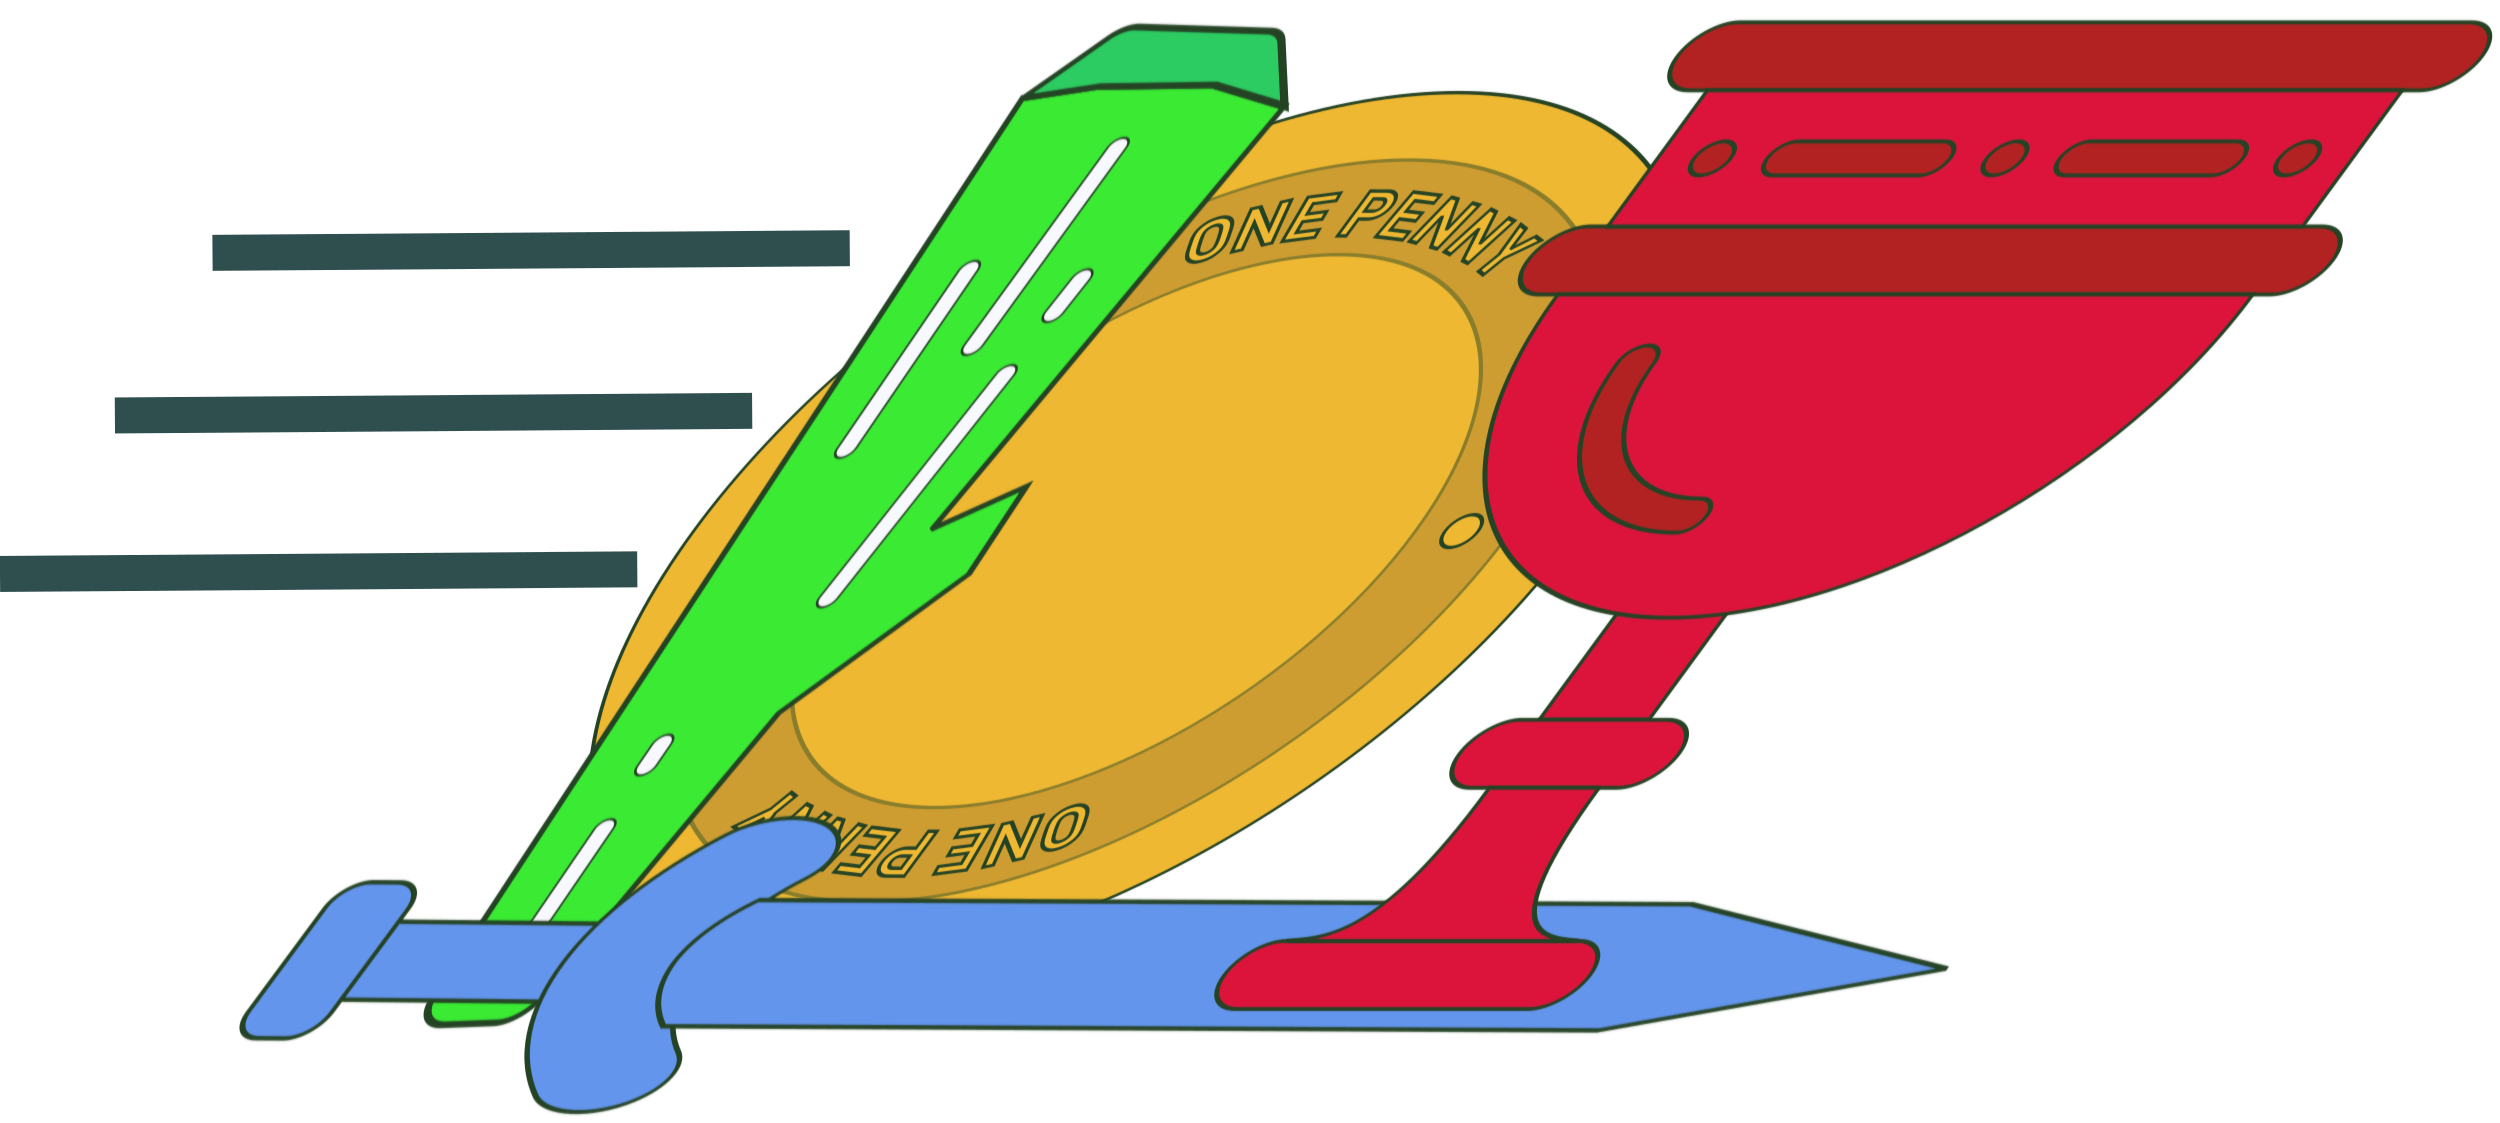
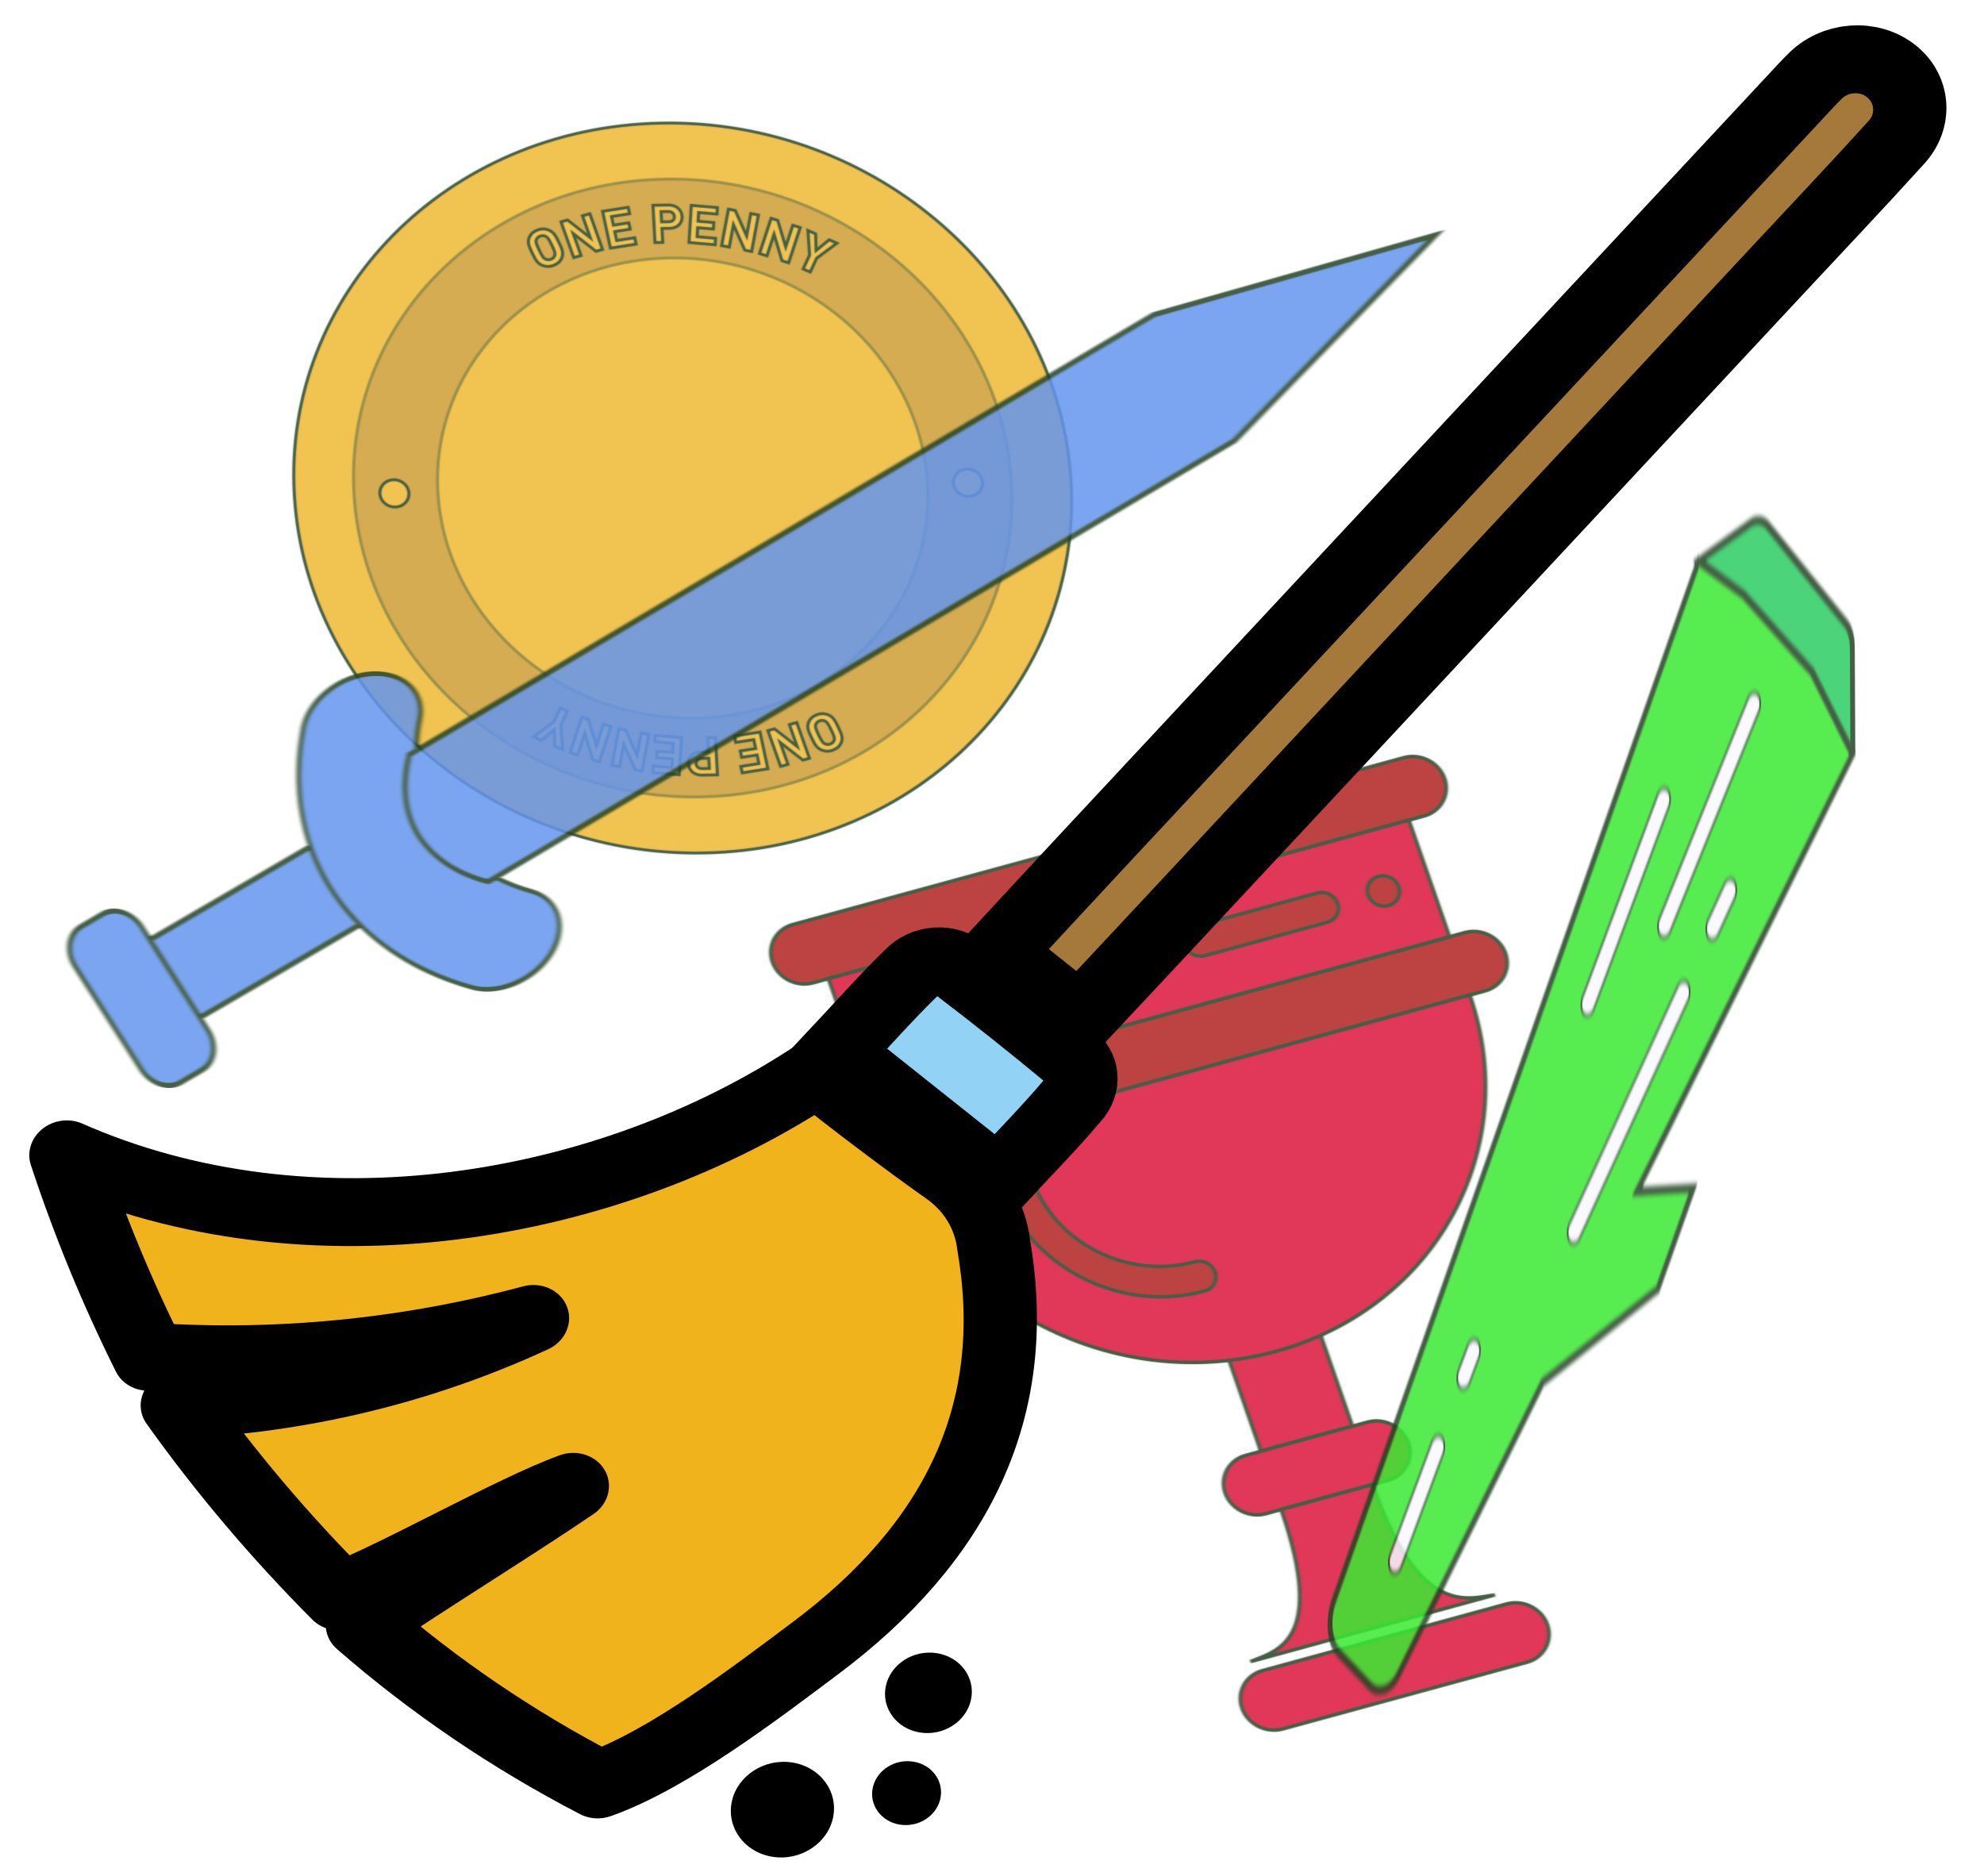
- <svg xmlns="http://www.w3.org/2000/svg" viewBox="327.355 135.685 763.975 343.039" width="763.975px" height="343.039px" preserveAspectRatio="none" version="1.1" id="svg41" xml:space="preserve">
+ <svg xmlns="http://www.w3.org/2000/svg" viewBox="327.355 135.685 355.216 335.759" width="355.216" height="335.759" preserveAspectRatio="none" version="1.1" id="svg41" xml:space="preserve">
  <defs id="defs41">
    <filter style="color-interpolation-filters:sRGB" id="filter39" x="-0.047" y="-0.14" width="1.094" height="1.281">
      <feGaussianBlur stdDeviation="0.599" id="feGaussianBlur39" />
    </filter>
  </defs>
-   <g id="g1">
-     <path style="fill:#d8d8d8;stroke:#2f4f4f;stroke-width:11px" d="m 392.293,212.953 194.744,-1.417" id="path39" />
-     <g id="g40">
-       <path style="fill:#d8d8d8;stroke:#2f4f4f;stroke-width:11px" d="m 362.466,262.643 121.433,-0.869 73.311,-0.548" id="path40" />
+   <g id="g-2" transform="matrix(0.271581,-0.00505633,0.0150111,0.2552444,376.2139,159.0185)" style="opacity:0.85;mix-blend-mode:normal;stroke:#244224;stroke-opacity:1;filter:url(#filter39)">
+     <path style="fill:#efb832;stroke:#244224;stroke-width:2px;stroke-opacity:1" d="M 256,512 C 114.841,512 0,397.159 0,256 0,114.841 114.841,0 256,0 397.159,0 512,114.841 512,256 512,397.159 397.159,512 256,512 Z" id="path13" />
+     <g style="opacity:0.5;stroke:#244224;stroke-opacity:1" id="g14">
+       <path style="fill:#ae8132;stroke:#244224;stroke-width:2px;stroke-opacity:1" d="M 256.001,472.633 C 136.549,472.633 39.368,375.452 39.368,256 c 0,-119.452 97.18,-216.633 216.633,-216.633 119.452,0 216.633,97.18 216.633,216.633 0,119.453 -97.181,216.633 -216.633,216.633 z m 0,-378.029 c -88.994,0 -161.396,72.402 -161.396,161.396 0,88.994 72.402,161.396 161.396,161.396 88.994,0 161.396,-72.402 161.396,-161.396 0,-88.994 -72.403,-161.396 -161.396,-161.396 z" id="path14" />
    </g>
-     <path style="fill:#d8d8d8;stroke:#2f4f4f;stroke-width:11px" d="m 327.355,311.079 194.744,-1.417" id="path41" />
-     <g id="g-2" transform="matrix(0.5284918,0,-0.3831461,0.5234237,637.4026,163.9882)" style="mix-blend-mode:normal;stroke:#244224;stroke-opacity:1;filter:url(#filter39)">
-       <path style="fill:#efb832;stroke:#244224;stroke-width:2px;stroke-opacity:1" d="M 256,512 C 114.841,512 0,397.159 0,256 0,114.841 114.841,0 256,0 397.159,0 512,114.841 512,256 512,397.159 397.159,512 256,512 Z" id="path13" />
-       <g style="opacity:0.5;stroke:#244224;stroke-opacity:1" id="g14">
-         <path style="fill:#ae8132;stroke:#244224;stroke-width:2px;stroke-opacity:1" d="M 256.001,472.633 C 136.549,472.633 39.368,375.452 39.368,256 c 0,-119.452 97.18,-216.633 216.633,-216.633 119.452,0 216.633,97.18 216.633,216.633 0,119.453 -97.181,216.633 -216.633,216.633 z m 0,-378.029 c -88.994,0 -161.396,72.402 -161.396,161.396 0,88.994 72.402,161.396 161.396,161.396 88.994,0 161.396,-72.402 161.396,-161.396 0,-88.994 -72.403,-161.396 -161.396,-161.396 z" id="path14" />
-       </g>
-       <g id="g22" style="stroke:#244224;stroke-opacity:1">
-         <path style="fill:#efb832;stroke:#244224;stroke-width:2px;stroke-opacity:1" d="m 184,82.265 c 0.458,1.164 0.856,2.222 1.187,3.17 0.334,0.946 0.576,1.846 0.725,2.697 0.15,0.847 0.19,1.669 0.117,2.461 -0.069,0.789 -0.291,1.617 -0.664,2.474 -0.497,1.144 -1.183,2.144 -2.057,3.002 -0.874,0.854 -2.02,1.563 -3.434,2.118 -1.411,0.555 -2.736,0.819 -3.972,0.791 -1.236,-0.028 -2.425,-0.287 -3.572,-0.786 -0.855,-0.376 -1.579,-0.827 -2.17,-1.359 -0.593,-0.529 -1.119,-1.161 -1.572,-1.89 -0.461,-0.729 -0.888,-1.553 -1.29,-2.473 -0.405,-0.924 -0.833,-1.965 -1.291,-3.129 -0.456,-1.162 -0.851,-2.217 -1.183,-3.166 -0.336,-0.95 -0.582,-1.846 -0.745,-2.692 -0.16,-0.841 -0.208,-1.661 -0.134,-2.453 0.069,-0.791 0.293,-1.617 0.664,-2.474 0.499,-1.144 1.189,-2.146 2.077,-3.009 0.885,-0.861 2.034,-1.568 3.45,-2.123 1.414,-0.558 2.733,-0.819 3.957,-0.786 1.221,0.031 2.408,0.295 3.552,0.791 0.857,0.373 1.581,0.829 2.172,1.359 0.591,0.532 1.118,1.161 1.59,1.884 0.469,0.724 0.905,1.548 1.307,2.466 0.4,0.922 0.833,1.966 1.286,3.127 z m -4.753,1.869 c -0.458,-1.162 -0.86,-2.116 -1.204,-2.861 -0.347,-0.745 -0.665,-1.35 -0.954,-1.817 -0.289,-0.467 -0.566,-0.825 -0.836,-1.07 -0.27,-0.253 -0.567,-0.459 -0.893,-0.619 -0.495,-0.255 -1.047,-0.396 -1.653,-0.437 -0.608,-0.039 -1.241,0.074 -1.902,0.336 -0.66,0.257 -1.205,0.611 -1.622,1.05 -0.419,0.444 -0.736,0.926 -0.947,1.457 -0.128,0.343 -0.208,0.697 -0.233,1.062 -0.028,0.365 0.011,0.817 0.117,1.356 0.108,0.538 0.294,1.195 0.559,1.973 0.268,0.778 0.629,1.749 1.088,2.912 0.456,1.162 0.851,2.119 1.187,2.867 0.334,0.753 0.645,1.354 0.929,1.81 0.284,0.456 0.559,0.807 0.826,1.055 0.272,0.252 0.569,0.454 0.898,0.618 0.514,0.241 1.08,0.39 1.694,0.438 0.611,0.05 1.246,-0.056 1.91,-0.318 0.659,-0.26 1.198,-0.613 1.612,-1.068 0.412,-0.453 0.715,-0.941 0.904,-1.461 0.13,-0.341 0.208,-0.695 0.236,-1.06 0.026,-0.367 -0.009,-0.813 -0.112,-1.34 -0.101,-0.525 -0.279,-1.177 -0.534,-1.961 -0.258,-0.783 -0.613,-1.759 -1.07,-2.922 z" id="path15" />
-         <path style="fill:#efb832;stroke:#244224;stroke-width:2px;stroke-opacity:1" d="m 208.075,89.001 -14.273,-12.715 4.284,15.481 -4.922,1.363 -6.984,-25.224 4.395,-1.215 14.263,12.682 -4.276,-15.446 4.927,-1.361 6.981,25.22 z" id="path16" />
-         <path style="fill:#efb832;stroke:#244224;stroke-width:2px;stroke-opacity:1" d="m 217.723,86.957 -3.763,-25.9 17.059,-2.478 0.655,4.511 -12.002,1.744 0.88,6.072 10.224,-1.482 0.652,4.506 -10.219,1.486 0.915,6.295 12.004,-1.744 0.657,4.508 z" id="path17" />
-         <path style="fill:#efb832;stroke:#244224;stroke-width:2px;stroke-opacity:1" d="m 266.141,65.704 c -0.005,1.105 -0.205,2.15 -0.602,3.141 -0.396,0.993 -0.962,1.859 -1.7,2.604 -0.738,0.744 -1.649,1.33 -2.728,1.753 -1.081,0.428 -2.293,0.637 -3.638,0.632 l -5.039,-0.022 -0.038,9.852 -5.108,-0.018 0.101,-26.174 10.144,0.04 c 1.348,0.005 2.562,0.224 3.64,0.657 1.076,0.431 1.979,1.026 2.712,1.774 0.731,0.752 1.293,1.624 1.68,2.617 0.389,0.997 0.579,2.039 0.576,3.144 z m -5.11,-0.018 c 0.006,-1.078 -0.329,-1.95 -1,-2.613 -0.671,-0.665 -1.596,-1.002 -2.771,-1.003 l -4.78,-0.02 -0.026,7.165 4.78,0.02 c 1.173,0.004 2.101,-0.316 2.776,-0.962 0.675,-0.646 1.017,-1.509 1.021,-2.587 z" id="path18" />
-         <path style="fill:#efb832;stroke:#244224;stroke-width:2px;stroke-opacity:1" d="m 269.683,84.046 2.934,-26.005 17.129,1.93 -0.51,4.529 -12.054,-1.357 -0.686,6.1 10.263,1.155 -0.512,4.531 -10.264,-1.158 -0.712,6.319 12.054,1.357 -0.51,4.531 z" id="path19" />
-         <path style="fill:#efb832;stroke:#244224;stroke-width:2px;stroke-opacity:1" d="m 306.119,90.148 -6.472,-17.989 -3.624,15.652 -4.979,-1.154 5.906,-25.498 4.439,1.029 6.484,17.953 3.615,-15.613 4.979,1.154 -5.904,25.496 z" id="path20" />
-         <path style="fill:#efb832;stroke:#244224;stroke-width:2px;stroke-opacity:1" d="m 330.211,98.029 -4.201,-18.647 -5.531,15.08 -4.798,-1.762 9.015,-24.567 4.277,1.571 4.212,18.615 5.521,-15.048 4.796,1.762 -9.015,24.572 z" id="path21" />
-         <path style="fill:#efb832;stroke:#244224;stroke-width:2px;stroke-opacity:1" d="m 353.133,96.742 -4.795,9.6 -4.539,-2.264 4.795,-9.604 -0.141,-17.323 4.964,2.478 -0.337,11.622 9.022,-7.288 4.964,2.478 z" id="path22" />
-       </g>
-       <g id="g30" style="stroke:#244224;stroke-opacity:1">
-         <path style="fill:#efb832;stroke:#244224;stroke-width:2px;stroke-opacity:1" d="m 331.201,432.648 c -0.458,-1.165 -0.856,-2.222 -1.187,-3.17 -0.334,-0.946 -0.576,-1.846 -0.725,-2.697 -0.149,-0.846 -0.19,-1.669 -0.117,-2.46 0.069,-0.789 0.291,-1.617 0.664,-2.475 0.497,-1.144 1.183,-2.144 2.057,-3.002 0.874,-0.854 2.02,-1.563 3.434,-2.118 1.412,-0.555 2.736,-0.819 3.972,-0.791 1.237,0.028 2.425,0.287 3.572,0.786 0.855,0.376 1.579,0.827 2.17,1.359 0.593,0.529 1.118,1.161 1.572,1.89 0.461,0.729 0.888,1.553 1.29,2.473 0.405,0.924 0.832,1.965 1.291,3.129 0.456,1.162 0.851,2.217 1.183,3.165 0.336,0.95 0.582,1.846 0.745,2.692 0.16,0.841 0.208,1.661 0.134,2.453 -0.069,0.792 -0.293,1.617 -0.664,2.474 -0.499,1.144 -1.189,2.146 -2.077,3.01 -0.885,0.861 -2.034,1.568 -3.45,2.123 -1.414,0.558 -2.733,0.819 -3.957,0.786 -1.221,-0.031 -2.408,-0.294 -3.552,-0.792 -0.857,-0.373 -1.582,-0.829 -2.172,-1.359 -0.591,-0.532 -1.119,-1.161 -1.59,-1.884 -0.469,-0.724 -0.905,-1.548 -1.307,-2.466 -0.4,-0.922 -0.832,-1.966 -1.286,-3.126 z m 4.753,-1.87 c 0.458,1.162 0.86,2.116 1.204,2.861 0.347,0.745 0.665,1.35 0.954,1.817 0.289,0.467 0.566,0.825 0.836,1.071 0.27,0.253 0.567,0.459 0.893,0.619 0.495,0.256 1.047,0.396 1.653,0.437 0.608,0.039 1.241,-0.073 1.902,-0.336 0.659,-0.257 1.204,-0.611 1.622,-1.05 0.42,-0.444 0.736,-0.926 0.947,-1.457 0.128,-0.343 0.208,-0.697 0.234,-1.062 0.028,-0.365 -0.011,-0.817 -0.117,-1.355 -0.108,-0.539 -0.294,-1.195 -0.559,-1.973 -0.267,-0.778 -0.629,-1.749 -1.088,-2.912 -0.456,-1.162 -0.851,-2.119 -1.187,-2.867 -0.334,-0.753 -0.645,-1.353 -0.929,-1.81 -0.284,-0.456 -0.559,-0.807 -0.826,-1.055 -0.272,-0.252 -0.569,-0.454 -0.898,-0.618 -0.514,-0.241 -1.08,-0.39 -1.694,-0.438 -0.611,-0.05 -1.246,0.056 -1.91,0.318 -0.659,0.26 -1.198,0.613 -1.612,1.068 -0.412,0.453 -0.715,0.941 -0.905,1.461 -0.13,0.341 -0.208,0.695 -0.236,1.06 -0.026,0.367 0.009,0.813 0.112,1.34 0.101,0.525 0.279,1.177 0.534,1.961 0.259,0.781 0.614,1.758 1.07,2.92 z" id="path23" />
-         <path style="fill:#efb832;stroke:#244224;stroke-width:2px;stroke-opacity:1" d="m 307.126,425.912 14.273,12.715 -4.284,-15.481 4.922,-1.363 6.984,25.224 -4.395,1.215 -14.263,-12.682 4.276,15.446 -4.927,1.361 -6.981,-25.22 z" id="path24" />
-         <path style="fill:#efb832;stroke:#244224;stroke-width:2px;stroke-opacity:1" d="m 297.479,427.955 3.763,25.9 -17.059,2.478 -0.655,-4.511 12.002,-1.744 -0.88,-6.072 -10.224,1.482 -0.652,-4.506 10.219,-1.486 -0.915,-6.295 -12.004,1.744 -0.657,-4.508 z" id="path25" />
-         <path style="fill:#efb832;stroke:#244224;stroke-width:2px;stroke-opacity:1" d="m 249.06,449.208 c 0.005,-1.105 0.205,-2.15 0.602,-3.141 0.396,-0.993 0.962,-1.859 1.7,-2.603 0.738,-0.744 1.649,-1.33 2.728,-1.753 1.081,-0.428 2.293,-0.637 3.638,-0.632 l 5.038,0.022 0.038,-9.852 5.108,0.018 -0.101,26.174 -10.144,-0.04 c -1.348,-0.005 -2.562,-0.224 -3.64,-0.657 -1.076,-0.431 -1.979,-1.026 -2.712,-1.774 -0.731,-0.752 -1.293,-1.624 -1.68,-2.617 -0.387,-0.998 -0.577,-2.04 -0.575,-3.145 z m 5.111,0.018 c -0.006,1.078 0.329,1.95 1,2.613 0.671,0.665 1.596,1.001 2.771,1.003 l 4.78,0.02 0.026,-7.165 -4.78,-0.02 c -1.172,-0.004 -2.101,0.316 -2.776,0.962 -0.676,0.646 -1.018,1.509 -1.021,2.587 z" id="path26" />
-         <path style="fill:#efb832;stroke:#244224;stroke-width:2px;stroke-opacity:1" d="m 245.519,430.866 -2.934,26.005 -17.129,-1.93 0.51,-4.529 12.054,1.357 0.686,-6.1 -10.264,-1.155 0.512,-4.531 10.264,1.158 0.712,-6.319 -12.054,-1.357 0.51,-4.531 z" id="path27" />
-         <path style="fill:#efb832;stroke:#244224;stroke-width:2px;stroke-opacity:1" d="m 209.083,424.764 6.472,17.989 3.624,-15.652 4.979,1.154 -5.906,25.498 -4.439,-1.029 -6.484,-17.953 -3.615,15.613 -4.979,-1.154 5.904,-25.496 z" id="path28" />
-         <path style="fill:#efb832;stroke:#244224;stroke-width:2px;stroke-opacity:1" d="m 184.991,416.883 4.2,18.647 5.531,-15.08 4.798,1.762 -9.015,24.567 -4.277,-1.571 -4.213,-18.616 -5.521,15.048 -4.796,-1.762 9.015,-24.572 z" id="path29" />
-         <path style="fill:#efb832;stroke:#244224;stroke-width:2px;stroke-opacity:1" d="m 162.068,418.17 4.795,-9.6 4.539,2.264 -4.795,9.604 0.141,17.323 -4.964,-2.478 0.337,-11.622 -9.022,7.288 -4.964,-2.478 z" id="path30" />
-       </g>
-       <g id="g31" style="stroke:#244224;stroke-opacity:1">
-         <circle style="fill:#efb832;stroke:#244224;stroke-width:2px;stroke-opacity:1" cx="65.963" cy="256" r="9.56" id="circle30" />
-         <circle style="fill:#efb832;stroke:#244224;stroke-width:2px;stroke-opacity:1" cx="444.121" cy="256" r="9.56" id="circle31" />
-       </g>
+     <g id="g22" style="stroke:#244224;stroke-opacity:1">
+       <path style="fill:#efb832;stroke:#244224;stroke-width:2px;stroke-opacity:1" d="m 184,82.265 c 0.458,1.164 0.856,2.222 1.187,3.17 0.334,0.946 0.576,1.846 0.725,2.697 0.15,0.847 0.19,1.669 0.117,2.461 -0.069,0.789 -0.291,1.617 -0.664,2.474 -0.497,1.144 -1.183,2.144 -2.057,3.002 -0.874,0.854 -2.02,1.563 -3.434,2.118 -1.411,0.555 -2.736,0.819 -3.972,0.791 -1.236,-0.028 -2.425,-0.287 -3.572,-0.786 -0.855,-0.376 -1.579,-0.827 -2.17,-1.359 -0.593,-0.529 -1.119,-1.161 -1.572,-1.89 -0.461,-0.729 -0.888,-1.553 -1.29,-2.473 -0.405,-0.924 -0.833,-1.965 -1.291,-3.129 -0.456,-1.162 -0.851,-2.217 -1.183,-3.166 -0.336,-0.95 -0.582,-1.846 -0.745,-2.692 -0.16,-0.841 -0.208,-1.661 -0.134,-2.453 0.069,-0.791 0.293,-1.617 0.664,-2.474 0.499,-1.144 1.189,-2.146 2.077,-3.009 0.885,-0.861 2.034,-1.568 3.45,-2.123 1.414,-0.558 2.733,-0.819 3.957,-0.786 1.221,0.031 2.408,0.295 3.552,0.791 0.857,0.373 1.581,0.829 2.172,1.359 0.591,0.532 1.118,1.161 1.59,1.884 0.469,0.724 0.905,1.548 1.307,2.466 0.4,0.922 0.833,1.966 1.286,3.127 z m -4.753,1.869 c -0.458,-1.162 -0.86,-2.116 -1.204,-2.861 -0.347,-0.745 -0.665,-1.35 -0.954,-1.817 -0.289,-0.467 -0.566,-0.825 -0.836,-1.07 -0.27,-0.253 -0.567,-0.459 -0.893,-0.619 -0.495,-0.255 -1.047,-0.396 -1.653,-0.437 -0.608,-0.039 -1.241,0.074 -1.902,0.336 -0.66,0.257 -1.205,0.611 -1.622,1.05 -0.419,0.444 -0.736,0.926 -0.947,1.457 -0.128,0.343 -0.208,0.697 -0.233,1.062 -0.028,0.365 0.011,0.817 0.117,1.356 0.108,0.538 0.294,1.195 0.559,1.973 0.268,0.778 0.629,1.749 1.088,2.912 0.456,1.162 0.851,2.119 1.187,2.867 0.334,0.753 0.645,1.354 0.929,1.81 0.284,0.456 0.559,0.807 0.826,1.055 0.272,0.252 0.569,0.454 0.898,0.618 0.514,0.241 1.08,0.39 1.694,0.438 0.611,0.05 1.246,-0.056 1.91,-0.318 0.659,-0.26 1.198,-0.613 1.612,-1.068 0.412,-0.453 0.715,-0.941 0.904,-1.461 0.13,-0.341 0.208,-0.695 0.236,-1.06 0.026,-0.367 -0.009,-0.813 -0.112,-1.34 -0.101,-0.525 -0.279,-1.177 -0.534,-1.961 -0.258,-0.783 -0.613,-1.759 -1.07,-2.922 z" id="path15" />
+       <path style="fill:#efb832;stroke:#244224;stroke-width:2px;stroke-opacity:1" d="m 208.075,89.001 -14.273,-12.715 4.284,15.481 -4.922,1.363 -6.984,-25.224 4.395,-1.215 14.263,12.682 -4.276,-15.446 4.927,-1.361 6.981,25.22 z" id="path16" />
+       <path style="fill:#efb832;stroke:#244224;stroke-width:2px;stroke-opacity:1" d="m 217.723,86.957 -3.763,-25.9 17.059,-2.478 0.655,4.511 -12.002,1.744 0.88,6.072 10.224,-1.482 0.652,4.506 -10.219,1.486 0.915,6.295 12.004,-1.744 0.657,4.508 z" id="path17" />
+       <path style="fill:#efb832;stroke:#244224;stroke-width:2px;stroke-opacity:1" d="m 266.141,65.704 c -0.005,1.105 -0.205,2.15 -0.602,3.141 -0.396,0.993 -0.962,1.859 -1.7,2.604 -0.738,0.744 -1.649,1.33 -2.728,1.753 -1.081,0.428 -2.293,0.637 -3.638,0.632 l -5.039,-0.022 -0.038,9.852 -5.108,-0.018 0.101,-26.174 10.144,0.04 c 1.348,0.005 2.562,0.224 3.64,0.657 1.076,0.431 1.979,1.026 2.712,1.774 0.731,0.752 1.293,1.624 1.68,2.617 0.389,0.997 0.579,2.039 0.576,3.144 z m -5.11,-0.018 c 0.006,-1.078 -0.329,-1.95 -1,-2.613 -0.671,-0.665 -1.596,-1.002 -2.771,-1.003 l -4.78,-0.02 -0.026,7.165 4.78,0.02 c 1.173,0.004 2.101,-0.316 2.776,-0.962 0.675,-0.646 1.017,-1.509 1.021,-2.587 z" id="path18" />
+       <path style="fill:#efb832;stroke:#244224;stroke-width:2px;stroke-opacity:1" d="m 269.683,84.046 2.934,-26.005 17.129,1.93 -0.51,4.529 -12.054,-1.357 -0.686,6.1 10.263,1.155 -0.512,4.531 -10.264,-1.158 -0.712,6.319 12.054,1.357 -0.51,4.531 z" id="path19" />
+       <path style="fill:#efb832;stroke:#244224;stroke-width:2px;stroke-opacity:1" d="m 306.119,90.148 -6.472,-17.989 -3.624,15.652 -4.979,-1.154 5.906,-25.498 4.439,1.029 6.484,17.953 3.615,-15.613 4.979,1.154 -5.904,25.496 z" id="path20" />
+       <path style="fill:#efb832;stroke:#244224;stroke-width:2px;stroke-opacity:1" d="m 330.211,98.029 -4.201,-18.647 -5.531,15.08 -4.798,-1.762 9.015,-24.567 4.277,1.571 4.212,18.615 5.521,-15.048 4.796,1.762 -9.015,24.572 z" id="path21" />
+       <path style="fill:#efb832;stroke:#244224;stroke-width:2px;stroke-opacity:1" d="m 353.133,96.742 -4.795,9.6 -4.539,-2.264 4.795,-9.604 -0.141,-17.323 4.964,2.478 -0.337,11.622 9.022,-7.288 4.964,2.478 z" id="path22" />
    </g>
-     <g transform="matrix(0.6593588,-0.004329,-0.5017523,0.691689,554.8698,144.5653)" style="mix-blend-mode:normal;stroke:#244224;stroke-opacity:1;filter:url(#filter39)" id="g39">
-       <g id="XMLID_3_" style="stroke:#244224;stroke-opacity:1">
-         <g id="g32" style="stroke:#244224;stroke-opacity:1">
-           <path style="fill:#3aea33;stroke:#244224;stroke-width:3px;stroke-opacity:1;paint-order:fill" d="m 285.837,203.842 2.78,38.75 -41.61,61.16 -14.21,124.65 c -0.76,6.71 -6.34,11.84 -13.09,12.05 l -23.72,0.71 c -7.27,0.22 -13.43,-5.32 -13.96,-12.58 l -29.22,-397.09 31.47,-4.9 53.48,-0.38 39.77,9.6 -21.25,186.57 z" id="path31" />
-           <path style="fill:#2ccc62;stroke:#244224;stroke-width:3px;stroke-opacity:1;paint-order:fill" d="m 254.077,6.882 23.45,28.93 -39.77,-9.6 -53.48,0.38 -31.47,4.9 19.57,-26.39 c 2.35,-3.17 6.11,-4.98 10.05,-4.84 l 62.76,2.19 c 3.46,0.12 6.71,1.74 8.89,4.43 z" id="path32" />
-         </g>
-         <g id="g33" style="stroke:#244224;stroke-opacity:1" />
-       </g>
-       <g id="g38" style="stroke:#244224;stroke-opacity:1">
-         <path style="fill:#f8f8ff;stroke:#244224;stroke-opacity:1" d="m 189.233,190.642 c -2.294,0 -4.203,-1.807 -4.306,-4.122 l -3.486,-78.444 c -0.106,-2.379 1.737,-4.394 4.117,-4.5 2.404,-0.1 4.395,1.738 4.5,4.117 l 3.486,78.444 c 0.106,2.379 -1.737,4.394 -4.117,4.5 -0.064,0.004 -0.129,0.005 -0.194,0.005 z" id="path33" />
-         <path style="fill:#f8f8ff;stroke:#244224;stroke-opacity:1" d="m 206.604,402.527 c -2.294,0 -4.203,-1.807 -4.306,-4.122 l -1.935,-43.531 c -0.106,-2.38 1.737,-4.395 4.117,-4.5 2.406,-0.103 4.395,1.738 4.5,4.117 l 1.935,43.531 c 0.106,2.38 -1.737,4.395 -4.117,4.5 -0.065,0.004 -0.13,0.005 -0.194,0.005 z" id="path34" />
-         <path style="fill:#f8f8ff;stroke:#244224;stroke-opacity:1" d="m 203.426,331.017 c -2.294,0 -4.203,-1.807 -4.306,-4.122 l -0.416,-9.374 c -0.106,-2.38 1.738,-4.394 4.117,-4.5 2.408,-0.102 4.395,1.738 4.5,4.117 l 0.416,9.374 c 0.106,2.38 -1.738,4.394 -4.117,4.5 -0.065,0.004 -0.13,0.005 -0.194,0.005 z" id="path35" />
-         <path style="fill:#f8f8ff;stroke:#244224;stroke-opacity:1" d="m 231.291,256.951 c -0.1,0 -0.2,-0.003 -0.301,-0.011 -2.376,-0.164 -4.17,-2.223 -4.006,-4.599 l 6.786,-98.41 c 0.164,-2.376 2.22,-4.176 4.6,-4.006 2.376,0.164 4.17,2.223 4.006,4.599 l -6.786,98.41 c -0.158,2.276 -2.052,4.017 -4.299,4.017 z" id="path36" />
-         <path style="fill:#f8f8ff;stroke:#244224;stroke-opacity:1" d="m 239.98,130.955 c -0.1,0 -0.2,-0.003 -0.301,-0.011 -2.376,-0.164 -4.17,-2.223 -4.006,-4.599 l 1.015,-14.708 c 0.165,-2.376 2.22,-4.175 4.6,-4.006 2.376,0.164 4.17,2.223 4.006,4.599 l -1.015,14.708 c -0.158,2.276 -2.052,4.017 -4.299,4.017 z" id="path37" />
-         <path style="fill:#f8f8ff;stroke:#244224;stroke-opacity:1" d="m 213.496,145.357 c -2.382,0 -4.313,-1.931 -4.313,-4.313 V 53.71 c 0,-2.382 1.931,-4.313 4.313,-4.313 2.382,0 4.313,1.931 4.313,4.313 v 87.334 c 0,2.382 -1.931,4.313 -4.313,4.313 z" id="path38" />
-       </g>
+     <g id="g30" style="stroke:#244224;stroke-opacity:1">
+       <path style="fill:#efb832;stroke:#244224;stroke-width:2px;stroke-opacity:1" d="m 331.201,432.648 c -0.458,-1.165 -0.856,-2.222 -1.187,-3.17 -0.334,-0.946 -0.576,-1.846 -0.725,-2.697 -0.149,-0.846 -0.19,-1.669 -0.117,-2.46 0.069,-0.789 0.291,-1.617 0.664,-2.475 0.497,-1.144 1.183,-2.144 2.057,-3.002 0.874,-0.854 2.02,-1.563 3.434,-2.118 1.412,-0.555 2.736,-0.819 3.972,-0.791 1.237,0.028 2.425,0.287 3.572,0.786 0.855,0.376 1.579,0.827 2.17,1.359 0.593,0.529 1.118,1.161 1.572,1.89 0.461,0.729 0.888,1.553 1.29,2.473 0.405,0.924 0.832,1.965 1.291,3.129 0.456,1.162 0.851,2.217 1.183,3.165 0.336,0.95 0.582,1.846 0.745,2.692 0.16,0.841 0.208,1.661 0.134,2.453 -0.069,0.792 -0.293,1.617 -0.664,2.474 -0.499,1.144 -1.189,2.146 -2.077,3.01 -0.885,0.861 -2.034,1.568 -3.45,2.123 -1.414,0.558 -2.733,0.819 -3.957,0.786 -1.221,-0.031 -2.408,-0.294 -3.552,-0.792 -0.857,-0.373 -1.582,-0.829 -2.172,-1.359 -0.591,-0.532 -1.119,-1.161 -1.59,-1.884 -0.469,-0.724 -0.905,-1.548 -1.307,-2.466 -0.4,-0.922 -0.832,-1.966 -1.286,-3.126 z m 4.753,-1.87 c 0.458,1.162 0.86,2.116 1.204,2.861 0.347,0.745 0.665,1.35 0.954,1.817 0.289,0.467 0.566,0.825 0.836,1.071 0.27,0.253 0.567,0.459 0.893,0.619 0.495,0.256 1.047,0.396 1.653,0.437 0.608,0.039 1.241,-0.073 1.902,-0.336 0.659,-0.257 1.204,-0.611 1.622,-1.05 0.42,-0.444 0.736,-0.926 0.947,-1.457 0.128,-0.343 0.208,-0.697 0.234,-1.062 0.028,-0.365 -0.011,-0.817 -0.117,-1.355 -0.108,-0.539 -0.294,-1.195 -0.559,-1.973 -0.267,-0.778 -0.629,-1.749 -1.088,-2.912 -0.456,-1.162 -0.851,-2.119 -1.187,-2.867 -0.334,-0.753 -0.645,-1.353 -0.929,-1.81 -0.284,-0.456 -0.559,-0.807 -0.826,-1.055 -0.272,-0.252 -0.569,-0.454 -0.898,-0.618 -0.514,-0.241 -1.08,-0.39 -1.694,-0.438 -0.611,-0.05 -1.246,0.056 -1.91,0.318 -0.659,0.26 -1.198,0.613 -1.612,1.068 -0.412,0.453 -0.715,0.941 -0.905,1.461 -0.13,0.341 -0.208,0.695 -0.236,1.06 -0.026,0.367 0.009,0.813 0.112,1.34 0.101,0.525 0.279,1.177 0.534,1.961 0.259,0.781 0.614,1.758 1.07,2.92 z" id="path23" />
+       <path style="fill:#efb832;stroke:#244224;stroke-width:2px;stroke-opacity:1" d="m 307.126,425.912 14.273,12.715 -4.284,-15.481 4.922,-1.363 6.984,25.224 -4.395,1.215 -14.263,-12.682 4.276,15.446 -4.927,1.361 -6.981,-25.22 z" id="path24" />
+       <path style="fill:#efb832;stroke:#244224;stroke-width:2px;stroke-opacity:1" d="m 297.479,427.955 3.763,25.9 -17.059,2.478 -0.655,-4.511 12.002,-1.744 -0.88,-6.072 -10.224,1.482 -0.652,-4.506 10.219,-1.486 -0.915,-6.295 -12.004,1.744 -0.657,-4.508 z" id="path25" />
+       <path style="fill:#efb832;stroke:#244224;stroke-width:2px;stroke-opacity:1" d="m 249.06,449.208 c 0.005,-1.105 0.205,-2.15 0.602,-3.141 0.396,-0.993 0.962,-1.859 1.7,-2.603 0.738,-0.744 1.649,-1.33 2.728,-1.753 1.081,-0.428 2.293,-0.637 3.638,-0.632 l 5.038,0.022 0.038,-9.852 5.108,0.018 -0.101,26.174 -10.144,-0.04 c -1.348,-0.005 -2.562,-0.224 -3.64,-0.657 -1.076,-0.431 -1.979,-1.026 -2.712,-1.774 -0.731,-0.752 -1.293,-1.624 -1.68,-2.617 -0.387,-0.998 -0.577,-2.04 -0.575,-3.145 z m 5.111,0.018 c -0.006,1.078 0.329,1.95 1,2.613 0.671,0.665 1.596,1.001 2.771,1.003 l 4.78,0.02 0.026,-7.165 -4.78,-0.02 c -1.172,-0.004 -2.101,0.316 -2.776,0.962 -0.676,0.646 -1.018,1.509 -1.021,2.587 z" id="path26" />
+       <path style="fill:#efb832;stroke:#244224;stroke-width:2px;stroke-opacity:1" d="m 245.519,430.866 -2.934,26.005 -17.129,-1.93 0.51,-4.529 12.054,1.357 0.686,-6.1 -10.264,-1.155 0.512,-4.531 10.264,1.158 0.712,-6.319 -12.054,-1.357 0.51,-4.531 z" id="path27" />
+       <path style="fill:#efb832;stroke:#244224;stroke-width:2px;stroke-opacity:1" d="m 209.083,424.764 6.472,17.989 3.624,-15.652 4.979,1.154 -5.906,25.498 -4.439,-1.029 -6.484,-17.953 -3.615,15.613 -4.979,-1.154 5.904,-25.496 z" id="path28" />
+       <path style="fill:#efb832;stroke:#244224;stroke-width:2px;stroke-opacity:1" d="m 184.991,416.883 4.2,18.647 5.531,-15.08 4.798,1.762 -9.015,24.567 -4.277,-1.571 -4.213,-18.616 -5.521,15.048 -4.796,-1.762 9.015,-24.572 z" id="path29" />
+       <path style="fill:#efb832;stroke:#244224;stroke-width:2px;stroke-opacity:1" d="m 162.068,418.17 4.795,-9.6 4.539,2.264 -4.795,9.604 0.141,17.323 -4.964,-2.478 0.337,-11.622 -9.022,7.288 -4.964,-2.478 z" id="path30" />
    </g>
-     <g id="object-4" transform="matrix(0.768286,0,-0.5027186,0.686774,461.1511,257.6677)" style="mix-blend-mode:normal;stroke:#244224;stroke-opacity:1;filter:url(#filter39)">
-       <polygon style="fill:#6495ed;stroke:#244224;stroke-width:2px;stroke-opacity:1" points="135.12,232.474 135.012,267.186 227.168,268.211 227.276,233.499 " id="polygon-1" />
-       <path style="fill:#6495ed;stroke:#244224;stroke-width:2px;stroke-opacity:1" d="m 103.012,272.492 0.271,-45.852 c 0.038,-6.509 5.132,-11.745 11.379,-11.695 l 10.693,0.085 c 6.245,0.049 11.278,5.365 11.24,11.874 l -0.271,45.854 c -0.038,6.508 -5.132,11.744 -11.379,11.694 l -10.693,-0.085 c -6.246,-0.05 -11.278,-5.367 -11.24,-11.875" id="object-1" />
-       <path style="fill:#6495ed;stroke:#244224;stroke-width:1.827px;stroke-opacity:1" d="m 213.865,251.186 0.004,-0.686 c 0.335,-20.365 10.086,-40.077 27.448,-56.437 9.809,-9.245 30.127,-10.418 41.933,-2.138 8.449,5.934 9.681,14.922 2.518,21.484 -11.783,10.805 -18.22,23.783 -18.449,37.64 0.154,14.503 6.37,28.008 18.395,39.439 7.016,6.68 5.44,15.687 -3.226,21.45 l -0.04,0.026 c -11.524,7.673 -31.404,6.922 -40.746,-1.985 -18.06,-17.201 -27.961,-37.775 -27.837,-58.793" id="object-2" />
-       <path style="fill:#6495ed;stroke:#244224;stroke-width:2px;stroke-opacity:1" d="m 257.963,250.891 c 0.146,10.209 5.148,19.739 14.299,28.153 l 373.036,1.852 120.786,-27.48 -120.413,-28.681 -372.061,-1.847 c -9.849,8.235 -15.445,17.789 -15.647,28.003" id="object-3" />
+     <g id="g31" style="stroke:#244224;stroke-opacity:1">
+       <circle style="fill:#efb832;stroke:#244224;stroke-width:2px;stroke-opacity:1" cx="65.963" cy="256" r="9.56" id="circle30" />
+       <circle style="fill:#efb832;stroke:#244224;stroke-width:2px;stroke-opacity:1" cx="444.121" cy="256" r="9.56" id="circle31" />
    </g>
-     <polygon style="mix-blend-mode:normal;fill:#dc143c;stroke:#244224;stroke-width:2px;stroke-opacity:1;filter:url(#filter39);fill-opacity:1" points="277.695,295.051 225.627,295.051 225.627,355.797 277.695,355.797 " id="polygon1" transform="matrix(0.644009,0,-0.4385236,0.599076,808.4353,142.4995)" />
+   </g>
+   <g id="g2" transform="matrix(0.48943,-0.1336721,0.5332093,0.4041952,-26.97512,358.4119)" style="opacity:0.85">
+     <polygon style="mix-blend-mode:normal;fill:#dc143c;fill-opacity:1;stroke:#244224;stroke-width:2px;stroke-opacity:1;filter:url(#filter39)" points="277.695,355.797 277.695,295.051 225.627,295.051 225.627,355.797 " id="polygon1" transform="matrix(0.644009,0,-0.4385236,0.599076,808.4353,142.4995)" />
    <path style="mix-blend-mode:normal;fill:#b22222;stroke:#244224;stroke-width:2px;stroke-opacity:1;filter:url(#filter39)" d="M 425.22,34.712 H 78.102 C 68.513,34.712 60.746,26.945 60.746,17.356 60.746,7.767 68.513,0 78.102,0 H 425.22 c 9.589,0 17.356,7.767 17.356,17.356 0,9.589 -7.766,17.356 -17.356,17.356" id="path1" transform="matrix(0.644009,0,-0.4385236,0.599076,808.4353,142.4995)" />
    <path style="mix-blend-mode:normal;fill:#b22222;stroke:#244224;stroke-width:2px;stroke-opacity:1;filter:url(#filter39)" d="M 425.22,138.847 H 78.102 c -9.589,0 -17.356,-7.767 -17.356,-17.356 0,-9.589 7.767,-17.356 17.356,-17.356 H 425.22 c 9.589,0 17.356,7.767 17.356,17.356 0,9.589 -7.766,17.356 -17.356,17.356" id="path2" transform="matrix(0.644009,0,-0.4385236,0.599076,808.4353,142.4995)" />
-     <polygon style="mix-blend-mode:normal;fill:#dc143c;stroke:#244224;stroke-width:2px;stroke-opacity:1;filter:url(#filter39);fill-opacity:1" points="416.542,34.712 86.78,34.712 86.78,104.136 416.542,104.136 " id="polygon2" transform="matrix(0.644009,0,-0.4385236,0.599076,808.4353,142.4995)" />
+     <polygon style="mix-blend-mode:normal;fill:#dc143c;fill-opacity:1;stroke:#244224;stroke-width:2px;stroke-opacity:1;filter:url(#filter39)" points="416.542,104.136 416.542,34.712 86.78,34.712 86.78,104.136 " id="polygon2" transform="matrix(0.644009,0,-0.4385236,0.599076,808.4353,142.4995)" />
    <g id="g7" style="mix-blend-mode:normal;stroke:#244224;stroke-opacity:1;filter:url(#filter39)" transform="matrix(0.644009,0,-0.4385236,0.599076,808.4353,142.4995)">
      <path style="fill:#b22222;stroke:#244224;stroke-width:2px;stroke-opacity:1" d="m 216.949,78.102 h -69.424 c -4.799,0 -8.678,-3.888 -8.678,-8.678 0,-4.79 3.879,-8.678 8.678,-8.678 h 69.424 c 4.799,0 8.678,3.888 8.678,8.678 0,4.79 -3.879,8.678 -8.678,8.678" id="path3" />
      <path style="fill:#b22222;stroke:#244224;stroke-width:2px;stroke-opacity:1" d="m 355.797,78.102 h -69.424 c -4.799,0 -8.678,-3.888 -8.678,-8.678 0,-4.79 3.879,-8.678 8.678,-8.678 h 69.424 c 4.799,0 8.678,3.888 8.678,8.678 0,4.79 -3.879,8.678 -8.678,8.678" id="path4" />
      <path style="fill:#b22222;stroke:#244224;stroke-width:2px;stroke-opacity:1" d="m 260.339,69.424 c 0,4.79 -3.888,8.678 -8.678,8.678 -4.79,0 -8.678,-3.888 -8.678,-8.678 0,-4.79 3.888,-8.678 8.678,-8.678 4.79,0 8.678,3.887 8.678,8.678" id="path5" />
      <path style="fill:#b22222;stroke:#244224;stroke-width:2px;stroke-opacity:1" d="m 399.186,69.424 c 0,4.79 -3.888,8.678 -8.678,8.678 -4.79,0 -8.678,-3.888 -8.678,-8.678 0,-4.79 3.888,-8.678 8.678,-8.678 4.79,0 8.678,3.887 8.678,8.678" id="path6" />
      <path style="fill:#b22222;stroke:#244224;stroke-width:2px;stroke-opacity:1" d="m 104.136,69.424 c 0,-4.79 3.888,-8.678 8.678,-8.678 4.79,0 8.678,3.888 8.678,8.678 0,4.79 -3.888,8.678 -8.678,8.678 -4.79,0 -8.678,-3.888 -8.678,-8.678" id="path7" />
    </g>
-     <path style="mix-blend-mode:normal;fill:#dc143c;stroke:#244224;stroke-width:2px;stroke-opacity:1;filter:url(#filter39);fill-opacity:1" d="m 86.78,138.847 c 0,91.058 73.823,164.881 164.881,164.881 91.058,0 164.881,-73.823 164.881,-164.881 z" id="path8" transform="matrix(0.644009,0,-0.4385236,0.599076,808.4353,142.4995)" />
-     <path style="mix-blend-mode:normal;fill:#dc143c;stroke:#244224;stroke-width:2px;stroke-opacity:1;filter:url(#filter39);fill-opacity:1" d="m 286.373,390.508 h -69.424 c -9.546,0 -17.356,-7.81 -17.356,-17.356 0,-9.546 7.81,-17.356 17.356,-17.356 h 69.424 c 9.546,0 17.356,7.81 17.356,17.356 0,9.546 -7.81,17.356 -17.356,17.356" id="path9" transform="matrix(0.644009,0,-0.4385236,0.599076,808.4353,142.4995)" />
-     <path style="mix-blend-mode:normal;fill:#dc143c;stroke:#244224;stroke-width:2px;stroke-opacity:1;filter:url(#filter39);fill-opacity:1" d="M 321.085,503.322 H 182.237 c -9.546,0 -17.356,-7.81 -17.356,-17.356 0,-9.546 7.81,-17.356 17.356,-17.356 h 138.847 c 9.546,0 17.356,7.81 17.356,17.356 10e-4,9.546 -7.809,17.356 -17.355,17.356" id="path10" transform="matrix(0.644009,0,-0.4385236,0.599076,808.4353,142.4995)" />
-     <path style="mix-blend-mode:normal;fill:#dc143c;stroke:#244224;stroke-width:2px;stroke-opacity:1;filter:url(#filter39);fill-opacity:1" d="m 277.695,390.508 h -52.068 c 0,79.36 -28.681,76.071 -43.39,78.102 h 138.847 c -14.708,-2.03 -43.389,1.258 -43.389,-78.102" id="path11" transform="matrix(0.644009,0,-0.4385236,0.599076,808.4353,142.4995)" />
+     <path style="mix-blend-mode:normal;fill:#dc143c;fill-opacity:1;stroke:#244224;stroke-width:2px;stroke-opacity:1;filter:url(#filter39)" d="m 86.78,138.847 c 0,91.058 73.823,164.881 164.881,164.881 91.058,0 164.881,-73.823 164.881,-164.881 z" id="path8" transform="matrix(0.644009,0,-0.4385236,0.599076,808.4353,142.4995)" />
+     <path style="mix-blend-mode:normal;fill:#dc143c;fill-opacity:1;stroke:#244224;stroke-width:2px;stroke-opacity:1;filter:url(#filter39)" d="m 286.373,390.508 h -69.424 c -9.546,0 -17.356,-7.81 -17.356,-17.356 0,-9.546 7.81,-17.356 17.356,-17.356 h 69.424 c 9.546,0 17.356,7.81 17.356,17.356 0,9.546 -7.81,17.356 -17.356,17.356" id="path9" transform="matrix(0.644009,0,-0.4385236,0.599076,808.4353,142.4995)" />
+     <path style="mix-blend-mode:normal;fill:#dc143c;fill-opacity:1;stroke:#244224;stroke-width:2px;stroke-opacity:1;filter:url(#filter39)" d="M 321.085,503.322 H 182.237 c -9.546,0 -17.356,-7.81 -17.356,-17.356 0,-9.546 7.81,-17.356 17.356,-17.356 h 138.847 c 9.546,0 17.356,7.81 17.356,17.356 10e-4,9.546 -7.809,17.356 -17.355,17.356" id="path10" transform="matrix(0.644009,0,-0.4385236,0.599076,808.4353,146.4995)" />
+     <path style="mix-blend-mode:normal;fill:#dc143c;fill-opacity:1;stroke:#244224;stroke-width:2px;stroke-opacity:1;filter:url(#filter39)" d="m 277.695,390.508 h -52.068 c 0,79.36 -28.681,76.071 -43.39,78.102 h 138.847 c -14.708,-2.03 -43.389,1.258 -43.389,-78.102" id="path11" transform="matrix(0.644009,0,-0.4385236,0.599076,808.4353,142.4995)" />
    <path style="mix-blend-mode:normal;fill:#b22222;stroke:#244224;stroke-width:2px;stroke-opacity:1;filter:url(#filter39)" d="m 225.627,260.339 c -47.85,0 -86.78,-38.929 -86.78,-86.78 0,-4.79 3.879,-8.678 8.678,-8.678 4.799,0 8.678,3.888 8.678,8.678 0,38.279 31.145,69.424 69.424,69.424 4.799,0 8.678,3.888 8.678,8.678 0,4.79 -3.879,8.678 -8.678,8.678" id="path12" transform="matrix(0.644009,0,-0.4385236,0.599076,808.4353,142.4995)" />
  </g>
+   <g id="object-4" transform="matrix(0.3569722,-0.2137445,0.2599223,0.399941,245.0299,240.1665)" style="opacity:0.85;mix-blend-mode:normal;stroke:#244224;stroke-opacity:1;filter:url(#filter39)">
+     <polygon style="fill:#6495ed;stroke:#244224;stroke-width:2px;stroke-opacity:1" points="135.12,232.474 135.012,267.186 227.168,268.211 227.276,233.499 " id="polygon-1" />
+     <path style="fill:#6495ed;stroke:#244224;stroke-width:2px;stroke-opacity:1" d="m 103.012,272.492 0.271,-45.852 c 0.038,-6.509 5.132,-11.745 11.379,-11.695 l 10.693,0.085 c 6.245,0.049 11.278,5.365 11.24,11.874 l -0.271,45.854 c -0.038,6.508 -5.132,11.744 -11.379,11.694 l -10.693,-0.085 c -6.246,-0.05 -11.278,-5.367 -11.24,-11.875" id="object-1" />
+     <path style="fill:#6495ed;stroke:#244224;stroke-width:1.827px;stroke-opacity:1" d="m 213.865,251.186 0.004,-0.686 c 0.335,-20.365 10.086,-40.077 27.448,-56.437 9.809,-9.245 30.127,-10.418 41.933,-2.138 8.449,5.934 9.681,14.922 2.518,21.484 -11.783,10.805 -18.22,23.783 -18.449,37.64 0.154,14.503 6.37,28.008 18.395,39.439 7.016,6.68 5.44,15.687 -3.226,21.45 l -0.04,0.026 c -11.524,7.673 -31.404,6.922 -40.746,-1.985 -18.06,-17.201 -27.961,-37.775 -27.837,-58.793" id="object-2" />
+     <path style="fill:#6495ed;stroke:#244224;stroke-width:2px;stroke-opacity:1" d="m 257.963,250.891 c 0.146,10.209 5.148,19.739 14.299,28.153 l 373.036,1.852 120.786,-27.48 -120.413,-28.681 -372.061,-1.847 c -9.849,8.235 -15.445,17.789 -15.647,28.003" id="object-3" />
+   </g>
+   <g transform="matrix(0.2276256,0.2613964,-0.1812537,0.4496379,602.41,182.0322)" style="opacity:0.85;mix-blend-mode:normal;stroke:#244224;stroke-opacity:1;filter:url(#filter39)" id="g39">
+     <g id="XMLID_3_" style="stroke:#244224;stroke-opacity:1">
+       <g id="g32" style="stroke:#244224;stroke-opacity:1">
+         <path style="fill:#3aea33;stroke:#244224;stroke-width:3px;stroke-opacity:1;paint-order:fill" d="m 285.837,203.842 2.78,38.75 -41.61,61.16 -14.21,124.65 c -0.76,6.71 -6.34,11.84 -13.09,12.05 l -23.72,0.71 c -7.27,0.22 -13.43,-5.32 -13.96,-12.58 l -29.22,-397.09 31.47,-4.9 53.48,-0.38 39.77,9.6 -21.25,186.57 z" id="path31" />
+         <path style="fill:#2ccc62;stroke:#244224;stroke-width:3px;stroke-opacity:1;paint-order:fill" d="m 254.077,6.882 23.45,28.93 -39.77,-9.6 -53.48,0.38 -31.47,4.9 19.57,-26.39 c 2.35,-3.17 6.11,-4.98 10.05,-4.84 l 62.76,2.19 c 3.46,0.12 6.71,1.74 8.89,4.43 z" id="path32" />
+       </g>
+       <g id="g33" style="stroke:#244224;stroke-opacity:1" />
+     </g>
+     <g id="g38" style="stroke:#244224;stroke-opacity:1">
+       <path style="fill:#f8f8ff;stroke:#244224;stroke-opacity:1" d="m 189.233,190.642 c -2.294,0 -4.203,-1.807 -4.306,-4.122 l -3.486,-78.444 c -0.106,-2.379 1.737,-4.394 4.117,-4.5 2.404,-0.1 4.395,1.738 4.5,4.117 l 3.486,78.444 c 0.106,2.379 -1.737,4.394 -4.117,4.5 -0.064,0.004 -0.129,0.005 -0.194,0.005 z" id="path33" />
+       <path style="fill:#f8f8ff;stroke:#244224;stroke-opacity:1" d="m 206.604,402.527 c -2.294,0 -4.203,-1.807 -4.306,-4.122 l -1.935,-43.531 c -0.106,-2.38 1.737,-4.395 4.117,-4.5 2.406,-0.103 4.395,1.738 4.5,4.117 l 1.935,43.531 c 0.106,2.38 -1.737,4.395 -4.117,4.5 -0.065,0.004 -0.13,0.005 -0.194,0.005 z" id="path34" />
+       <path style="fill:#f8f8ff;stroke:#244224;stroke-opacity:1" d="m 203.426,331.017 c -2.294,0 -4.203,-1.807 -4.306,-4.122 l -0.416,-9.374 c -0.106,-2.38 1.738,-4.394 4.117,-4.5 2.408,-0.102 4.395,1.738 4.5,4.117 l 0.416,9.374 c 0.106,2.38 -1.738,4.394 -4.117,4.5 -0.065,0.004 -0.13,0.005 -0.194,0.005 z" id="path35" />
+       <path style="fill:#f8f8ff;stroke:#244224;stroke-opacity:1" d="m 231.291,256.951 c -0.1,0 -0.2,-0.003 -0.301,-0.011 -2.376,-0.164 -4.17,-2.223 -4.006,-4.599 l 6.786,-98.41 c 0.164,-2.376 2.22,-4.176 4.6,-4.006 2.376,0.164 4.17,2.223 4.006,4.599 l -6.786,98.41 c -0.158,2.276 -2.052,4.017 -4.299,4.017 z" id="path36" />
+       <path style="fill:#f8f8ff;stroke:#244224;stroke-opacity:1" d="m 239.98,130.955 c -0.1,0 -0.2,-0.003 -0.301,-0.011 -2.376,-0.164 -4.17,-2.223 -4.006,-4.599 l 1.015,-14.708 c 0.165,-2.376 2.22,-4.175 4.6,-4.006 2.376,0.164 4.17,2.223 4.006,4.599 l -1.015,14.708 c -0.158,2.276 -2.052,4.017 -4.299,4.017 z" id="path37" />
+       <path style="fill:#f8f8ff;stroke:#244224;stroke-opacity:1" d="m 213.496,145.357 c -2.382,0 -4.313,-1.931 -4.313,-4.313 V 53.71 c 0,-2.382 1.931,-4.313 4.313,-4.313 2.382,0 4.313,1.931 4.313,4.313 v 87.334 c 0,2.382 -1.931,4.313 -4.313,4.313 z" id="path38" />
+     </g>
+   </g>
+   <g id="g1" transform="matrix(6.428232,1.053002,-1.304614,5.987853,337.5999,45.50952)">
+     <g id="color">
+       <path fill="#f1b31c" d="m 20.674,59.984 c 1.298,-1.388 3.583,-3.605 4.842,-4.952 -1.454,0.886 -4.208,3.37 -5.614,4.262 a 46.002,46.002 0 0 1 -5.492,-4.771 23.642,23.642 0 0 0 9.05,-4.15 29.78,29.78 0 0 1 -10.084,2.904 47.943,47.943 0 0 1 -3.427,-5.45 c 7.152,1.945 14.929,-0.92 19.73,-5.92 1.241,0.717 2.835,1.59 4.136,2.247 a 3.205,3.205 0 0 1 1.617,1.909 c 1.746,4.666 0.728,8.778 -2.432,12.475 -1.322,1.547 -3.294,3.912 -5.035,4.961 a 33.957,33.957 0 0 1 -7.292,-3.515 z" id="path1-3" />
+       <path fill="#a57939" d="m 36.41,39.121 -2.592,-1.5 c 0.684,-1.194 1.346,-2.357 2.016,-3.516 q 7.255,-12.567 14.512,-25.133 c 0.099,-0.171 0.195,-0.345 0.303,-0.51 a 1.497,1.497 0 0 1 2.584,1.513 c -0.81,1.451 -1.653,2.883 -2.484,4.322 Q 44.386,25.322 38.02,36.347 c -0.522,0.905 -1.05,1.809 -1.61,2.774 z" id="path2-6" />
+       <path fill="#92d3f5" d="m 35.17,44.218 -5.12,-2.958 c 0.535,-0.918 1.022,-1.82 1.576,-2.679 a 0.932,0.932 0 0 1 1.31,-0.318 q 1.713,0.944 3.388,1.957 a 0.938,0.938 0 0 1 0.377,1.297 C 36.233,42.427 35.696,43.3 35.17,44.218 Z" id="path3-7" />
+     </g>
+     <g id="line">
+       <path fill="none" stroke="#000000" stroke-linecap="round" stroke-linejoin="round" stroke-width="2" d="m 20.674,59.984 c 1.298,-1.388 3.583,-3.605 4.842,-4.952 -1.454,0.886 -4.208,3.37 -5.614,4.262 a 46.002,46.002 0 0 1 -5.492,-4.771 23.642,23.642 0 0 0 9.05,-4.15 29.78,29.78 0 0 1 -10.084,2.904 47.943,47.943 0 0 1 -3.427,-5.45 c 7.152,1.945 14.929,-0.92 19.73,-5.92 1.241,0.717 2.835,1.59 4.136,2.247 a 3.205,3.205 0 0 1 1.617,1.909 c 1.746,4.666 0.728,8.778 -2.432,12.475 -1.322,1.547 -3.294,3.912 -5.035,4.961 a 33.957,33.957 0 0 1 -7.292,-3.515 z" id="path4-5" />
+       <path fill="none" stroke="#000000" stroke-miterlimit="10" stroke-width="2" d="m 36.41,39.121 -2.592,-1.5 c 0.684,-1.194 1.346,-2.357 2.016,-3.516 q 7.255,-12.567 14.512,-25.133 c 0.099,-0.171 0.195,-0.345 0.303,-0.51 a 1.497,1.497 0 0 1 2.584,1.513 c -0.81,1.451 -1.653,2.883 -2.484,4.322 Q 44.386,25.322 38.02,36.347 c -0.522,0.905 -1.05,1.809 -1.61,2.774 z" id="path5-3" />
+       <path fill="none" stroke="#000000" stroke-miterlimit="10" stroke-width="2" d="m 35.17,44.218 -5.12,-2.958 c 0.535,-0.918 1.022,-1.82 1.576,-2.679 a 0.932,0.932 0 0 1 1.31,-0.318 q 1.713,0.944 3.388,1.957 a 0.938,0.938 0 0 1 0.377,1.297 C 36.233,42.427 35.696,43.3 35.17,44.218 Z" id="path6-5" />
+       <circle cx="33.057" cy="63.358" r="1.408" id="circle6" />
+       <circle cx="36.299" cy="59.295" r="1.185" id="circle7" />
+       <circle cx="36.299" cy="62.294" r="0.941" id="circle8" />
+     </g>
+   </g>
</svg>
